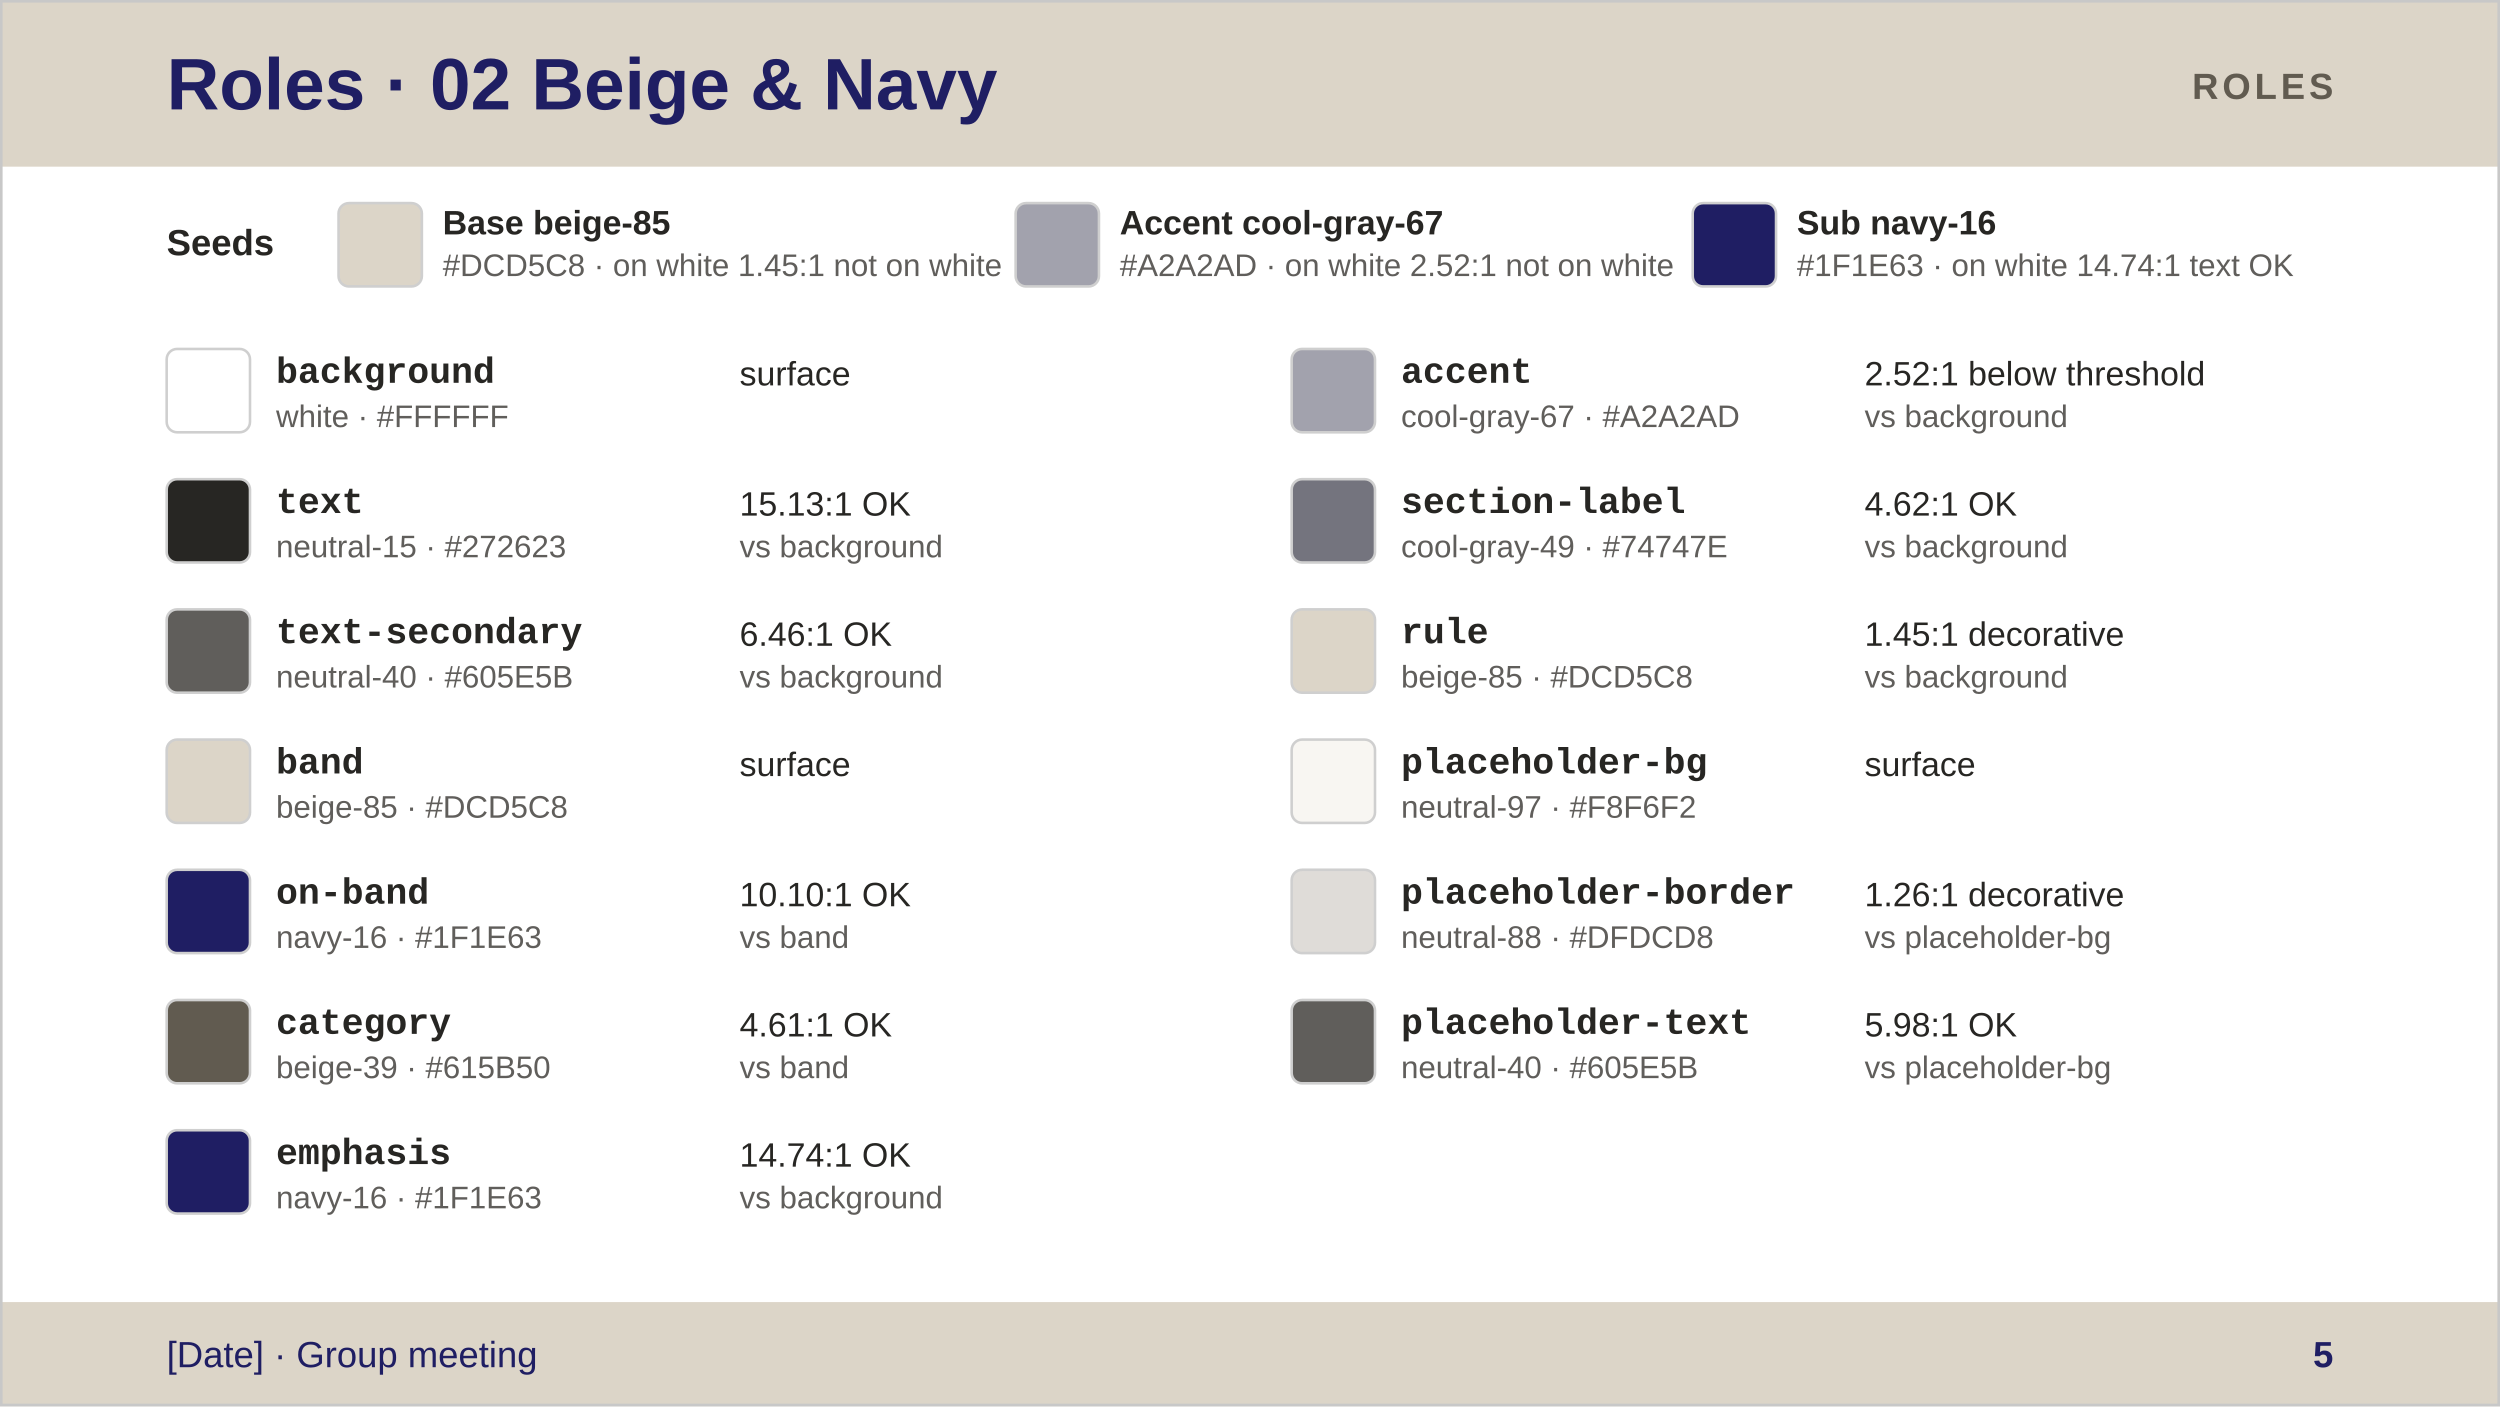
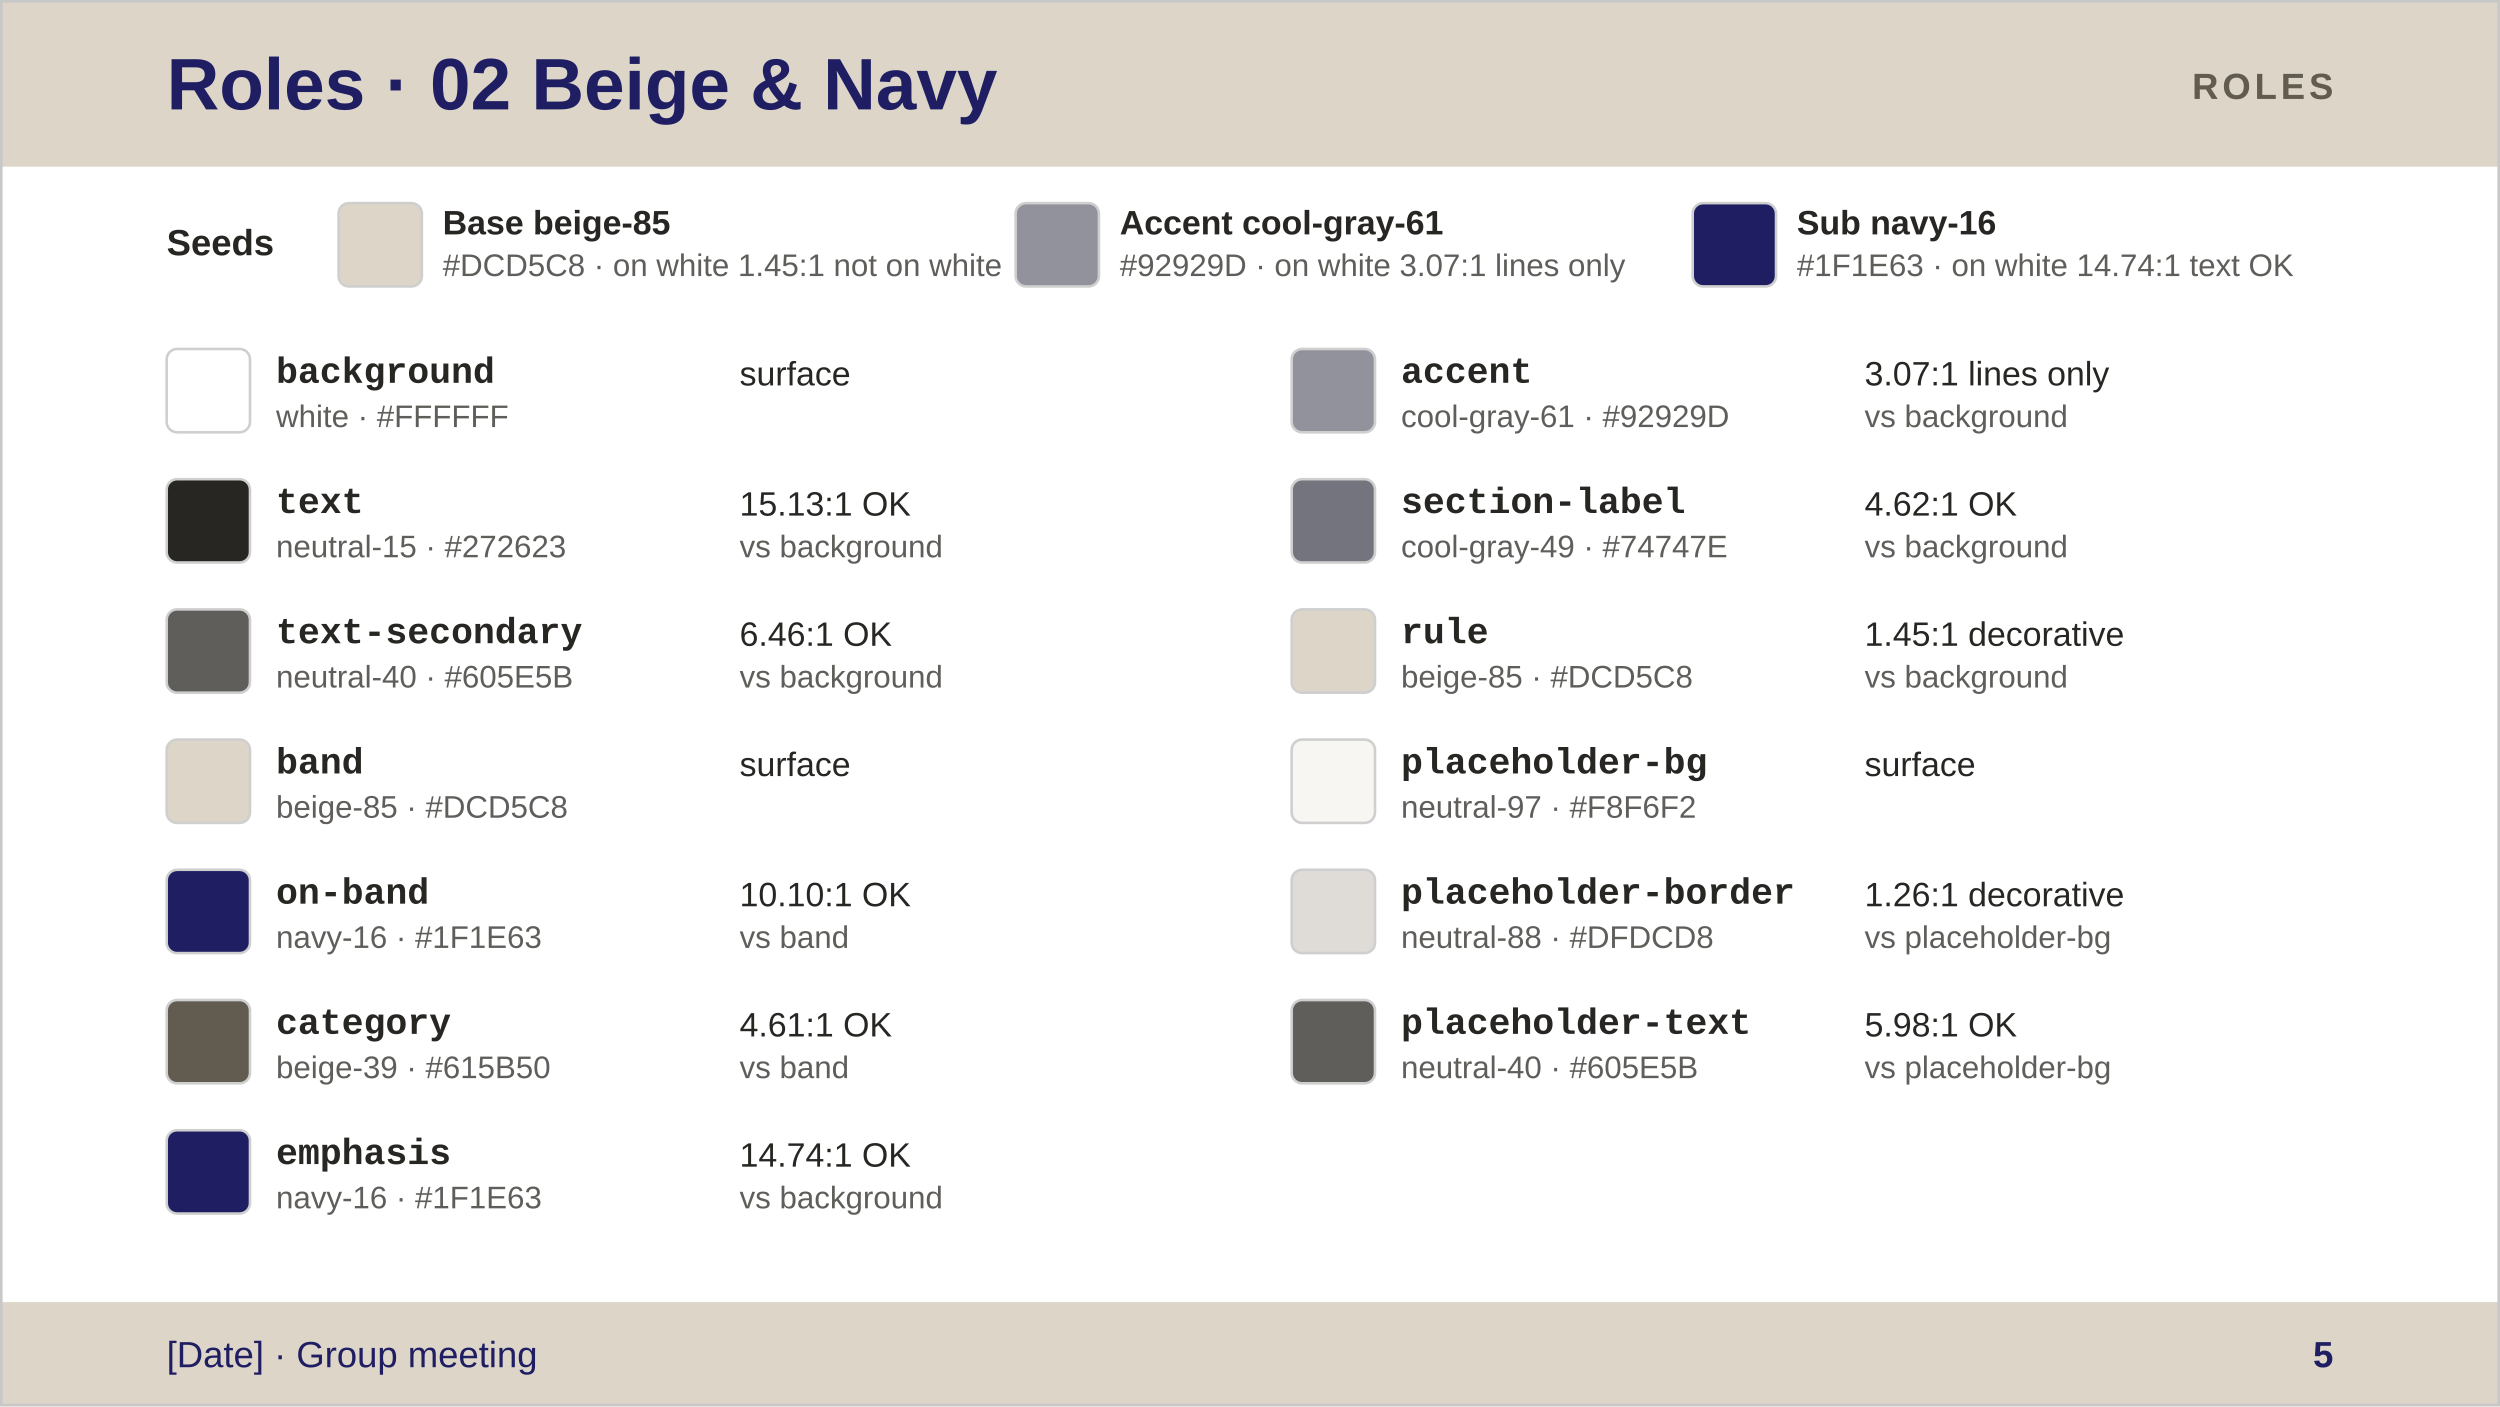
<svg xmlns="http://www.w3.org/2000/svg" width="960" height="540" viewBox="0 0 1920 1080" font-family="Arial, Helvetica, &quot;Meiryo UI&quot;, &quot;Hiragino Sans&quot;, &quot;Noto Sans JP&quot;, sans-serif" role="img">
  <rect width="1920" height="1080" fill="#FFFFFF" />
  <rect x="0" y="0" width="1920" height="128" fill="#DCD5C8" />
  <text x="128" y="84" font-size="56" fill="#1F1E63" font-weight="bold">Roles · 02 Beige &amp; Navy</text>
  <text x="1792" y="76" font-size="28" fill="#615B50" font-weight="bold" text-anchor="end" letter-spacing="3">ROLES</text>
  <text x="128" y="196" font-size="28" fill="#272623" font-weight="bold">Seeds</text>
  <rect x="260" y="156" width="64" height="64" fill="#DCD5C8" stroke="#CFCFCF" stroke-width="2" rx="8" />
  <text x="340" y="180" font-size="26" fill="#272623" font-weight="bold">Base  beige-85</text>
  <text x="340" y="212" font-size="24" fill="#605E5B">#DCD5C8 · on white 1.45:1 not on white</text>
-   <rect x="780" y="156" width="64" height="64" fill="#A2A2AD" stroke="#CFCFCF" stroke-width="2" rx="8" />
-   <text x="860" y="180" font-size="26" fill="#272623" font-weight="bold">Accent  cool-gray-67</text>
-   <text x="860" y="212" font-size="24" fill="#605E5B">#A2A2AD · on white 2.52:1 not on white</text>
+   <rect x="780" y="156" width="64" height="64" fill="#92929D" stroke="#CFCFCF" stroke-width="2" rx="8" />
+   <text x="860" y="180" font-size="26" fill="#272623" font-weight="bold">Accent  cool-gray-61</text>
+   <text x="860" y="212" font-size="24" fill="#605E5B">#92929D · on white 3.07:1 lines only</text>
  <rect x="1300" y="156" width="64" height="64" fill="#1F1E63" stroke="#CFCFCF" stroke-width="2" rx="8" />
  <text x="1380" y="180" font-size="26" fill="#272623" font-weight="bold">Sub  navy-16</text>
  <text x="1380" y="212" font-size="24" fill="#605E5B">#1F1E63 · on white 14.74:1 text OK</text>
  <rect x="128" y="268" width="64" height="64" fill="#FFFFFF" stroke="#CFCFCF" stroke-width="2" rx="8" />
  <text x="212" y="294" font-size="28" fill="#272623" font-weight="bold" font-family="'Courier New', Courier, monospace">background</text>
  <text x="212" y="328" font-size="24" fill="#605E5B">white · #FFFFFF</text>
  <text x="568" y="296" font-size="26" fill="#272623">surface</text>
  <rect x="128" y="368" width="64" height="64" fill="#272623" stroke="#CFCFCF" stroke-width="2" rx="8" />
  <text x="212" y="394" font-size="28" fill="#272623" font-weight="bold" font-family="'Courier New', Courier, monospace">text</text>
  <text x="212" y="428" font-size="24" fill="#605E5B">neutral-15 · #272623</text>
  <text x="568" y="396" font-size="26" fill="#272623">15.13:1 OK</text>
  <text x="568" y="428" font-size="24" fill="#605E5B">vs background</text>
  <rect x="128" y="468" width="64" height="64" fill="#605E5B" stroke="#CFCFCF" stroke-width="2" rx="8" />
  <text x="212" y="494" font-size="28" fill="#272623" font-weight="bold" font-family="'Courier New', Courier, monospace">text-secondary</text>
  <text x="212" y="528" font-size="24" fill="#605E5B">neutral-40 · #605E5B</text>
  <text x="568" y="496" font-size="26" fill="#272623">6.46:1 OK</text>
  <text x="568" y="528" font-size="24" fill="#605E5B">vs background</text>
  <rect x="128" y="568" width="64" height="64" fill="#DCD5C8" stroke="#CFCFCF" stroke-width="2" rx="8" />
  <text x="212" y="594" font-size="28" fill="#272623" font-weight="bold" font-family="'Courier New', Courier, monospace">band</text>
  <text x="212" y="628" font-size="24" fill="#605E5B">beige-85 · #DCD5C8</text>
  <text x="568" y="596" font-size="26" fill="#272623">surface</text>
  <rect x="128" y="668" width="64" height="64" fill="#1F1E63" stroke="#CFCFCF" stroke-width="2" rx="8" />
  <text x="212" y="694" font-size="28" fill="#272623" font-weight="bold" font-family="'Courier New', Courier, monospace">on-band</text>
  <text x="212" y="728" font-size="24" fill="#605E5B">navy-16 · #1F1E63</text>
  <text x="568" y="696" font-size="26" fill="#272623">10.10:1 OK</text>
  <text x="568" y="728" font-size="24" fill="#605E5B">vs band</text>
  <rect x="128" y="768" width="64" height="64" fill="#615B50" stroke="#CFCFCF" stroke-width="2" rx="8" />
  <text x="212" y="794" font-size="28" fill="#272623" font-weight="bold" font-family="'Courier New', Courier, monospace">category</text>
  <text x="212" y="828" font-size="24" fill="#605E5B">beige-39 · #615B50</text>
  <text x="568" y="796" font-size="26" fill="#272623">4.61:1 OK</text>
  <text x="568" y="828" font-size="24" fill="#605E5B">vs band</text>
  <rect x="128" y="868" width="64" height="64" fill="#1F1E63" stroke="#CFCFCF" stroke-width="2" rx="8" />
  <text x="212" y="894" font-size="28" fill="#272623" font-weight="bold" font-family="'Courier New', Courier, monospace">emphasis</text>
  <text x="212" y="928" font-size="24" fill="#605E5B">navy-16 · #1F1E63</text>
  <text x="568" y="896" font-size="26" fill="#272623">14.74:1 OK</text>
  <text x="568" y="928" font-size="24" fill="#605E5B">vs background</text>
-   <rect x="992" y="268" width="64" height="64" fill="#A2A2AD" stroke="#CFCFCF" stroke-width="2" rx="8" />
+   <rect x="992" y="268" width="64" height="64" fill="#92929D" stroke="#CFCFCF" stroke-width="2" rx="8" />
  <text x="1076" y="294" font-size="28" fill="#272623" font-weight="bold" font-family="'Courier New', Courier, monospace">accent</text>
-   <text x="1076" y="328" font-size="24" fill="#605E5B">cool-gray-67 · #A2A2AD</text>
-   <text x="1432" y="296" font-size="26" fill="#272623">2.52:1 below threshold</text>
+   <text x="1076" y="328" font-size="24" fill="#605E5B">cool-gray-61 · #92929D</text>
+   <text x="1432" y="296" font-size="26" fill="#272623">3.07:1 lines only</text>
  <text x="1432" y="328" font-size="24" fill="#605E5B">vs background</text>
  <rect x="992" y="368" width="64" height="64" fill="#74747E" stroke="#CFCFCF" stroke-width="2" rx="8" />
  <text x="1076" y="394" font-size="28" fill="#272623" font-weight="bold" font-family="'Courier New', Courier, monospace">section-label</text>
  <text x="1076" y="428" font-size="24" fill="#605E5B">cool-gray-49 · #74747E</text>
  <text x="1432" y="396" font-size="26" fill="#272623">4.62:1 OK</text>
  <text x="1432" y="428" font-size="24" fill="#605E5B">vs background</text>
  <rect x="992" y="468" width="64" height="64" fill="#DCD5C8" stroke="#CFCFCF" stroke-width="2" rx="8" />
  <text x="1076" y="494" font-size="28" fill="#272623" font-weight="bold" font-family="'Courier New', Courier, monospace">rule</text>
  <text x="1076" y="528" font-size="24" fill="#605E5B">beige-85 · #DCD5C8</text>
  <text x="1432" y="496" font-size="26" fill="#272623">1.45:1 decorative</text>
  <text x="1432" y="528" font-size="24" fill="#605E5B">vs background</text>
  <rect x="992" y="568" width="64" height="64" fill="#F8F6F2" stroke="#CFCFCF" stroke-width="2" rx="8" />
  <text x="1076" y="594" font-size="28" fill="#272623" font-weight="bold" font-family="'Courier New', Courier, monospace">placeholder-bg</text>
  <text x="1076" y="628" font-size="24" fill="#605E5B">neutral-97 · #F8F6F2</text>
  <text x="1432" y="596" font-size="26" fill="#272623">surface</text>
  <rect x="992" y="668" width="64" height="64" fill="#DFDCD8" stroke="#CFCFCF" stroke-width="2" rx="8" />
  <text x="1076" y="694" font-size="28" fill="#272623" font-weight="bold" font-family="'Courier New', Courier, monospace">placeholder-border</text>
  <text x="1076" y="728" font-size="24" fill="#605E5B">neutral-88 · #DFDCD8</text>
  <text x="1432" y="696" font-size="26" fill="#272623">1.26:1 decorative</text>
  <text x="1432" y="728" font-size="24" fill="#605E5B">vs placeholder-bg</text>
  <rect x="992" y="768" width="64" height="64" fill="#605E5B" stroke="#CFCFCF" stroke-width="2" rx="8" />
  <text x="1076" y="794" font-size="28" fill="#272623" font-weight="bold" font-family="'Courier New', Courier, monospace">placeholder-text</text>
  <text x="1076" y="828" font-size="24" fill="#605E5B">neutral-40 · #605E5B</text>
  <text x="1432" y="796" font-size="26" fill="#272623">5.98:1 OK</text>
  <text x="1432" y="828" font-size="24" fill="#605E5B">vs placeholder-bg</text>
  <rect x="0" y="1000" width="1920" height="80" fill="#DCD5C8" />
  <text x="128" y="1050" font-size="28" fill="#1F1E63">[Date] · Group meeting</text>
  <text x="1792" y="1050" font-size="28" fill="#1F1E63" font-weight="bold" text-anchor="end">5</text>
  <rect x="1" y="1" width="1918" height="1078" fill="none" stroke="#C8C8C8" stroke-width="2" />
</svg>
